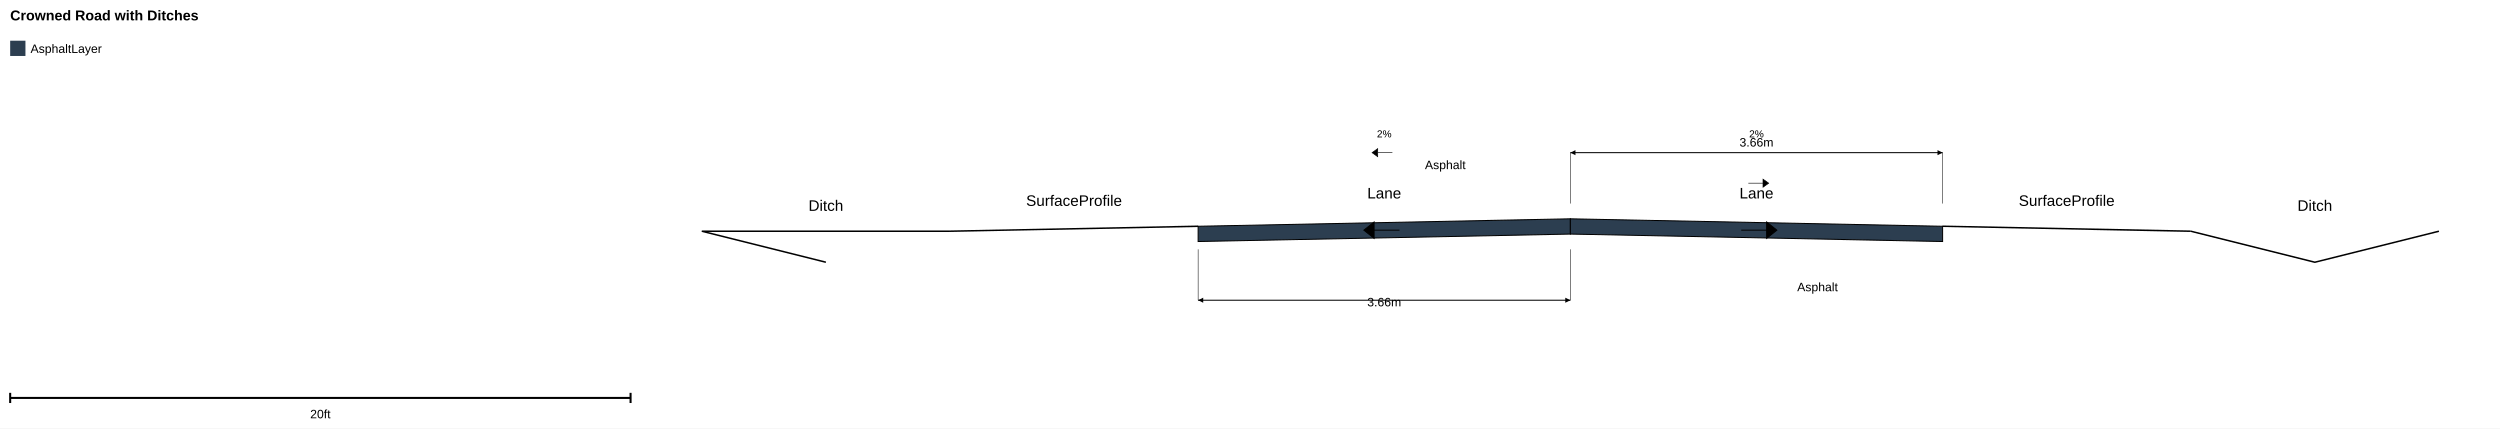
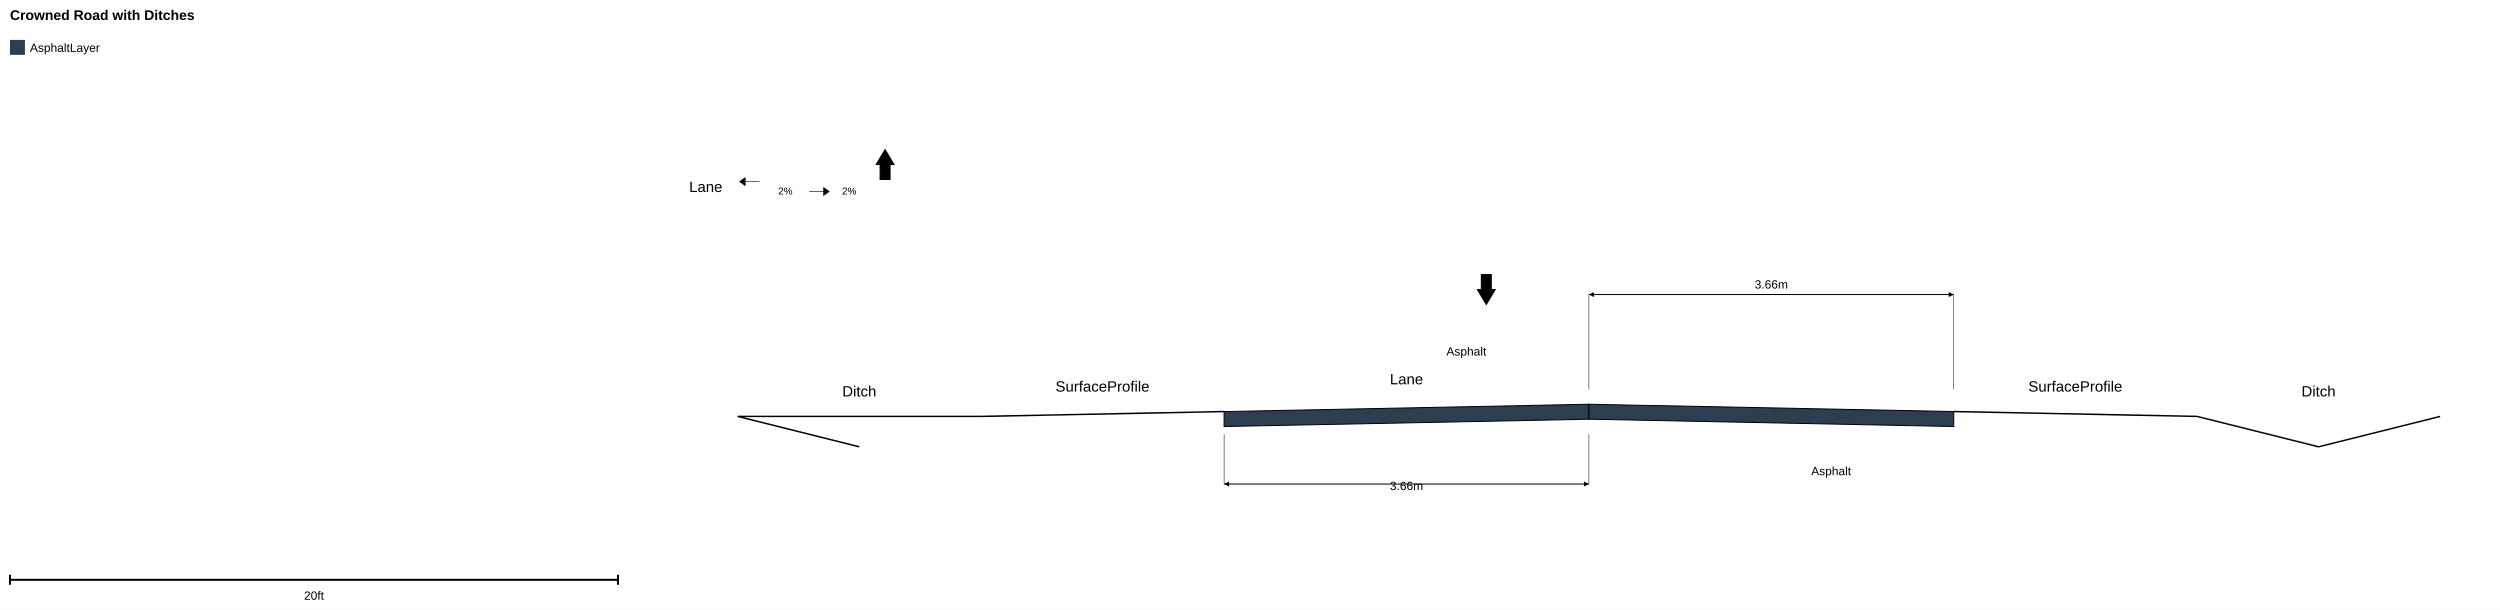
- <svg xmlns="http://www.w3.org/2000/svg" width="2456.5" height="421.0" viewBox="0 0 2456.5 421.0">
-   <rect width="2456.5" height="421.0" fill="white" />
+ <svg xmlns="http://www.w3.org/2000/svg" width="2506.5" height="611.3" viewBox="0 0 2506.5 611.3">
+   <rect width="2506.5" height="611.3" fill="white" />
  <g transform="scale(1,-1)">
-     <g transform="translate(0,-421.0)">
-       <polygon points="1543.04,206.00 1543.04,191.00 1177.28,183.68 1177.28,198.68" fill="#2C3E50" stroke="black" stroke-width="1" />
-       <polyline points="1177.28,198.68 933.44,193.81" fill="none" stroke="black" stroke-width="1.5" />
-       <polyline points="933.44,193.81 689.60,193.81 811.52,163.33" fill="none" stroke="black" stroke-width="1.5" />
-       <polygon points="1543.04,206.00 1908.80,198.68 1908.80,183.68 1543.04,191.00" fill="#2C3E50" stroke="black" stroke-width="1" />
-       <polyline points="1908.80,198.68 2152.64,193.81" fill="none" stroke="black" stroke-width="1.5" />
-       <polyline points="2152.64,193.81 2274.56,163.33 2396.48,193.81" fill="none" stroke="black" stroke-width="1.5" />
-       <text x="1360.16" y="226.00" font-family="Arial" font-size="15.0" text-anchor="middle" transform="translate(0,452.00) scale(1,-1)" fill="black">Lane</text>
-       <text x="1055.36" y="218.68" font-family="Arial" font-size="15.0" text-anchor="middle" transform="translate(0,437.37) scale(1,-1)" fill="black">SurfaceProfile</text>
-       <text x="811.52" y="213.81" font-family="Arial" font-size="15.0" text-anchor="middle" transform="translate(0,427.62) scale(1,-1)" fill="black">Ditch</text>
-       <text x="1725.92" y="226.00" font-family="Arial" font-size="15.0" text-anchor="middle" transform="translate(0,452.00) scale(1,-1)" fill="black">Lane</text>
-       <text x="2030.72" y="218.68" font-family="Arial" font-size="15.0" text-anchor="middle" transform="translate(0,437.37) scale(1,-1)" fill="black">SurfaceProfile</text>
-       <text x="2274.56" y="213.81" font-family="Arial" font-size="15.0" text-anchor="middle" transform="translate(0,427.62) scale(1,-1)" fill="black">Ditch</text>
-       <g id="dimension-0c75d53a">
-         <line x1="1543.04" y1="176.00" x2="1543.04" y2="126.00" stroke="black" stroke-width="0.5" />
-         <line x1="1177.28" y1="176.00" x2="1177.28" y2="126.00" stroke="black" stroke-width="0.5" />
-         <line x1="1543.04" y1="126.00" x2="1177.28" y2="126.00" stroke="black" stroke-width="1" />
-         <polygon points="1543.04,126.00 1538.04,123.50 1538.04,128.50" fill="black" transform="rotate(360.0,1543.04,126.00)" />
-         <polygon points="1177.28,126.00 1172.28,123.50 1172.28,128.50" fill="black" transform="rotate(180.0,1177.28,126.00)" />
-         <text x="1360.16" y="120.00" font-family="Arial" font-size="12.0" text-anchor="middle" transform="translate(0,240.00) scale(1,-1)" fill="black">3.66m</text>
+     <g transform="translate(0,-611.3)">
+       <polygon points="1593.04,206.00 1593.04,191.00 1227.28,183.68 1227.28,198.68" fill="#2C3E50" stroke="black" stroke-width="1" />
+       <polyline points="1227.28,198.68 983.44,193.81" fill="none" stroke="black" stroke-width="1.5" />
+       <polyline points="983.44,193.81 739.60,193.81 861.52,163.33" fill="none" stroke="black" stroke-width="1.5" />
+       <polygon points="1593.04,206.00 1958.80,198.68 1958.80,183.68 1593.04,191.00" fill="#2C3E50" stroke="black" stroke-width="1" />
+       <polyline points="1958.80,198.68 2202.64,193.81" fill="none" stroke="black" stroke-width="1.5" />
+       <polyline points="2202.64,193.81 2324.56,163.33 2446.48,193.81" fill="none" stroke="black" stroke-width="1.5" />
+       <text x="1410.16" y="226.00" font-family="Arial" font-size="15.0" text-anchor="middle" transform="translate(0,452.00) scale(1,-1)" fill="black">Lane</text>
+       <text x="1105.36" y="218.68" font-family="Arial" font-size="15.0" text-anchor="middle" transform="translate(0,437.37) scale(1,-1)" fill="black">SurfaceProfile</text>
+       <text x="861.52" y="213.81" font-family="Arial" font-size="15.0" text-anchor="middle" transform="translate(0,427.62) scale(1,-1)" fill="black">Ditch</text>
+       <text x="707.60" y="418.81" font-family="Arial" font-size="15.0" text-anchor="middle" transform="translate(0,837.62) scale(1,-1)" fill="black">Lane</text>
+       <text x="2080.72" y="218.68" font-family="Arial" font-size="15.0" text-anchor="middle" transform="translate(0,437.37) scale(1,-1)" fill="black">SurfaceProfile</text>
+       <text x="2324.56" y="213.81" font-family="Arial" font-size="15.0" text-anchor="middle" transform="translate(0,427.62) scale(1,-1)" fill="black">Ditch</text>
+       <g id="dimension-33be427f">
+         <line x1="1593.04" y1="176.00" x2="1593.04" y2="126.00" stroke="black" stroke-width="0.5" />
+         <line x1="1227.28" y1="176.00" x2="1227.28" y2="126.00" stroke="black" stroke-width="0.5" />
+         <line x1="1593.04" y1="126.00" x2="1227.28" y2="126.00" stroke="black" stroke-width="1" />
+         <polygon points="1593.04,126.00 1588.04,123.50 1588.04,128.50" fill="black" transform="rotate(360.0,1593.04,126.00)" />
+         <polygon points="1227.28,126.00 1222.28,123.50 1222.28,128.50" fill="black" transform="rotate(180.0,1227.28,126.00)" />
+         <text x="1410.16" y="120.00" font-family="Arial" font-size="12.0" text-anchor="middle" transform="translate(0,240.00) scale(1,-1)" fill="black">3.66m</text>
      </g>
-       <g id="symbol-3fbba36e" transform="translate(1360.16,194.84) scale(1.0) rotate(-180.0)">
+       <g id="symbol-8f6c1b9c" transform="translate(1490.16,321.00) scale(1.0) rotate(-180.0)">
        <g>
-           <path d="M -15,0 L 10,0 L 10,-8 L 20,0 L 10,8 L 10,0 Z" fill="black" stroke="black" stroke-width="1" />
+           <path d="M -5,-15 L 5,-15 L 5,0 L 9,0 L 0,15 L -9,0 L -5,0 Z" fill="black" stroke="black" stroke-width="1" />
        </g>
      </g>
-       <g id="symbol-ee960106" transform="translate(1360.16,271.00) scale(0.8) rotate(-180.0)">
+       <g id="symbol-38499687" transform="translate(753.49,429.20) scale(0.8) rotate(-180.0)">
        <g>
          <path d="M -10,0 L 8,0 L 8,-5 L 15,0 L 8,5 L 8,0 Z" fill="black" stroke="black" stroke-width="0.75" />
        </g>
      </g>
-       <text x="1360.16" y="286.00" font-family="Arial" font-size="10.0" text-anchor="middle" transform="translate(0,572.00) scale(1,-1)" fill="black">2%</text>
-       <text x="1420.16" y="254.84" font-family="Arial" font-size="12.0" text-anchor="middle" transform="translate(0,509.68) scale(1,-1)" fill="black">Asphalt</text>
-       <g id="dimension-1321e629">
-         <line x1="1543.04" y1="221.00" x2="1543.04" y2="271.00" stroke="black" stroke-width="0.5" />
-         <line x1="1908.80" y1="221.00" x2="1908.80" y2="271.00" stroke="black" stroke-width="0.5" />
-         <line x1="1543.04" y1="271.00" x2="1908.80" y2="271.00" stroke="black" stroke-width="1" />
-         <polygon points="1543.04,271.00 1538.04,268.50 1538.04,273.50" fill="black" transform="rotate(180.0,1543.04,271.00)" />
-         <polygon points="1908.80,271.00 1903.80,268.50 1903.80,273.50" fill="black" transform="rotate(0.0,1908.80,271.00)" />
-         <text x="1725.92" y="277.00" font-family="Arial" font-size="12.0" text-anchor="middle" transform="translate(0,554.00) scale(1,-1)" fill="black">3.66m</text>
+       <text x="787.38" y="416.31" font-family="Arial" font-size="10.0" text-anchor="middle" transform="translate(0,832.62) scale(1,-1)" fill="black">2%</text>
+       <text x="1470.16" y="254.84" font-family="Arial" font-size="12.0" text-anchor="middle" transform="translate(0,509.68) scale(1,-1)" fill="black">Asphalt</text>
+       <g id="dimension-f15adc2c">
+         <line x1="1593.04" y1="221.00" x2="1593.04" y2="316.00" stroke="black" stroke-width="0.5" />
+         <line x1="1958.80" y1="221.00" x2="1958.80" y2="316.00" stroke="black" stroke-width="0.5" />
+         <line x1="1593.04" y1="316.00" x2="1958.80" y2="316.00" stroke="black" stroke-width="1" />
+         <polygon points="1593.04,316.00 1588.04,313.50 1588.04,318.50" fill="black" transform="rotate(180.0,1593.04,316.00)" />
+         <polygon points="1958.80,316.00 1953.80,313.50 1953.80,318.50" fill="black" transform="rotate(0.0,1958.80,316.00)" />
+         <text x="1775.92" y="322.00" font-family="Arial" font-size="12.0" text-anchor="middle" transform="translate(0,644.00) scale(1,-1)" fill="black">3.66m</text>
      </g>
-       <g id="symbol-255e5c18" transform="translate(1725.92,194.84) scale(1.0) rotate(-0.0)">
+       <g id="symbol-68892d35" transform="translate(887.38,446.31) scale(1.0) rotate(-0.0)">
        <g>
-           <path d="M -15,0 L 10,0 L 10,-8 L 20,0 L 10,8 L 10,0 Z" fill="black" stroke="black" stroke-width="1" />
+           <path d="M -5,-15 L 5,-15 L 5,0 L 9,0 L 0,15 L -9,0 L -5,0 Z" fill="black" stroke="black" stroke-width="1" />
        </g>
      </g>
-       <g id="symbol-e18d4491" transform="translate(1725.92,241.00) scale(0.8) rotate(-0.0)">
+       <g id="symbol-ad6ddcb7" transform="translate(819.38,419.31) scale(0.8) rotate(-0.0)">
        <g>
          <path d="M -10,0 L 8,0 L 8,-5 L 15,0 L 8,5 L 8,0 Z" fill="black" stroke="black" stroke-width="0.75" />
        </g>
      </g>
-       <text x="1725.92" y="286.00" font-family="Arial" font-size="10.0" text-anchor="middle" transform="translate(0,572.00) scale(1,-1)" fill="black">2%</text>
-       <text x="1785.92" y="134.84" font-family="Arial" font-size="12.0" text-anchor="middle" transform="translate(0,269.68) scale(1,-1)" fill="black">Asphalt</text>
+       <text x="851.38" y="416.31" font-family="Arial" font-size="10.0" text-anchor="middle" transform="translate(0,832.62) scale(1,-1)" fill="black">2%</text>
+       <text x="1835.92" y="134.84" font-family="Arial" font-size="12.0" text-anchor="middle" transform="translate(0,269.68) scale(1,-1)" fill="black">Asphalt</text>
    </g>
  </g>
  <text x="10" y="20" font-family="Arial" font-size="14" font-weight="bold">Crowned Road with Ditches</text>
  <rect x="10" y="40" width="15" height="15" fill="#2C3E50" />
  <text x="30" y="52" font-family="Arial" font-size="12">AsphaltLayer</text>
-   <line x1="10" y1="391" x2="619.6" y2="391" stroke="black" stroke-width="2" />
-   <line x1="10" y1="386" x2="10" y2="396" stroke="black" stroke-width="2" />
-   <line x1="619.6" y1="386" x2="619.6" y2="396" stroke="black" stroke-width="2" />
-   <text x="314.8" y="411" font-family="Arial" font-size="12" text-anchor="middle">20ft</text>
+   <line x1="10" y1="581.311" x2="619.6" y2="581.311" stroke="black" stroke-width="2" />
+   <line x1="10" y1="576.311" x2="10" y2="586.311" stroke="black" stroke-width="2" />
+   <line x1="619.6" y1="576.311" x2="619.6" y2="586.311" stroke="black" stroke-width="2" />
+   <text x="314.8" y="601.311" font-family="Arial" font-size="12" text-anchor="middle">20ft</text>
</svg>
